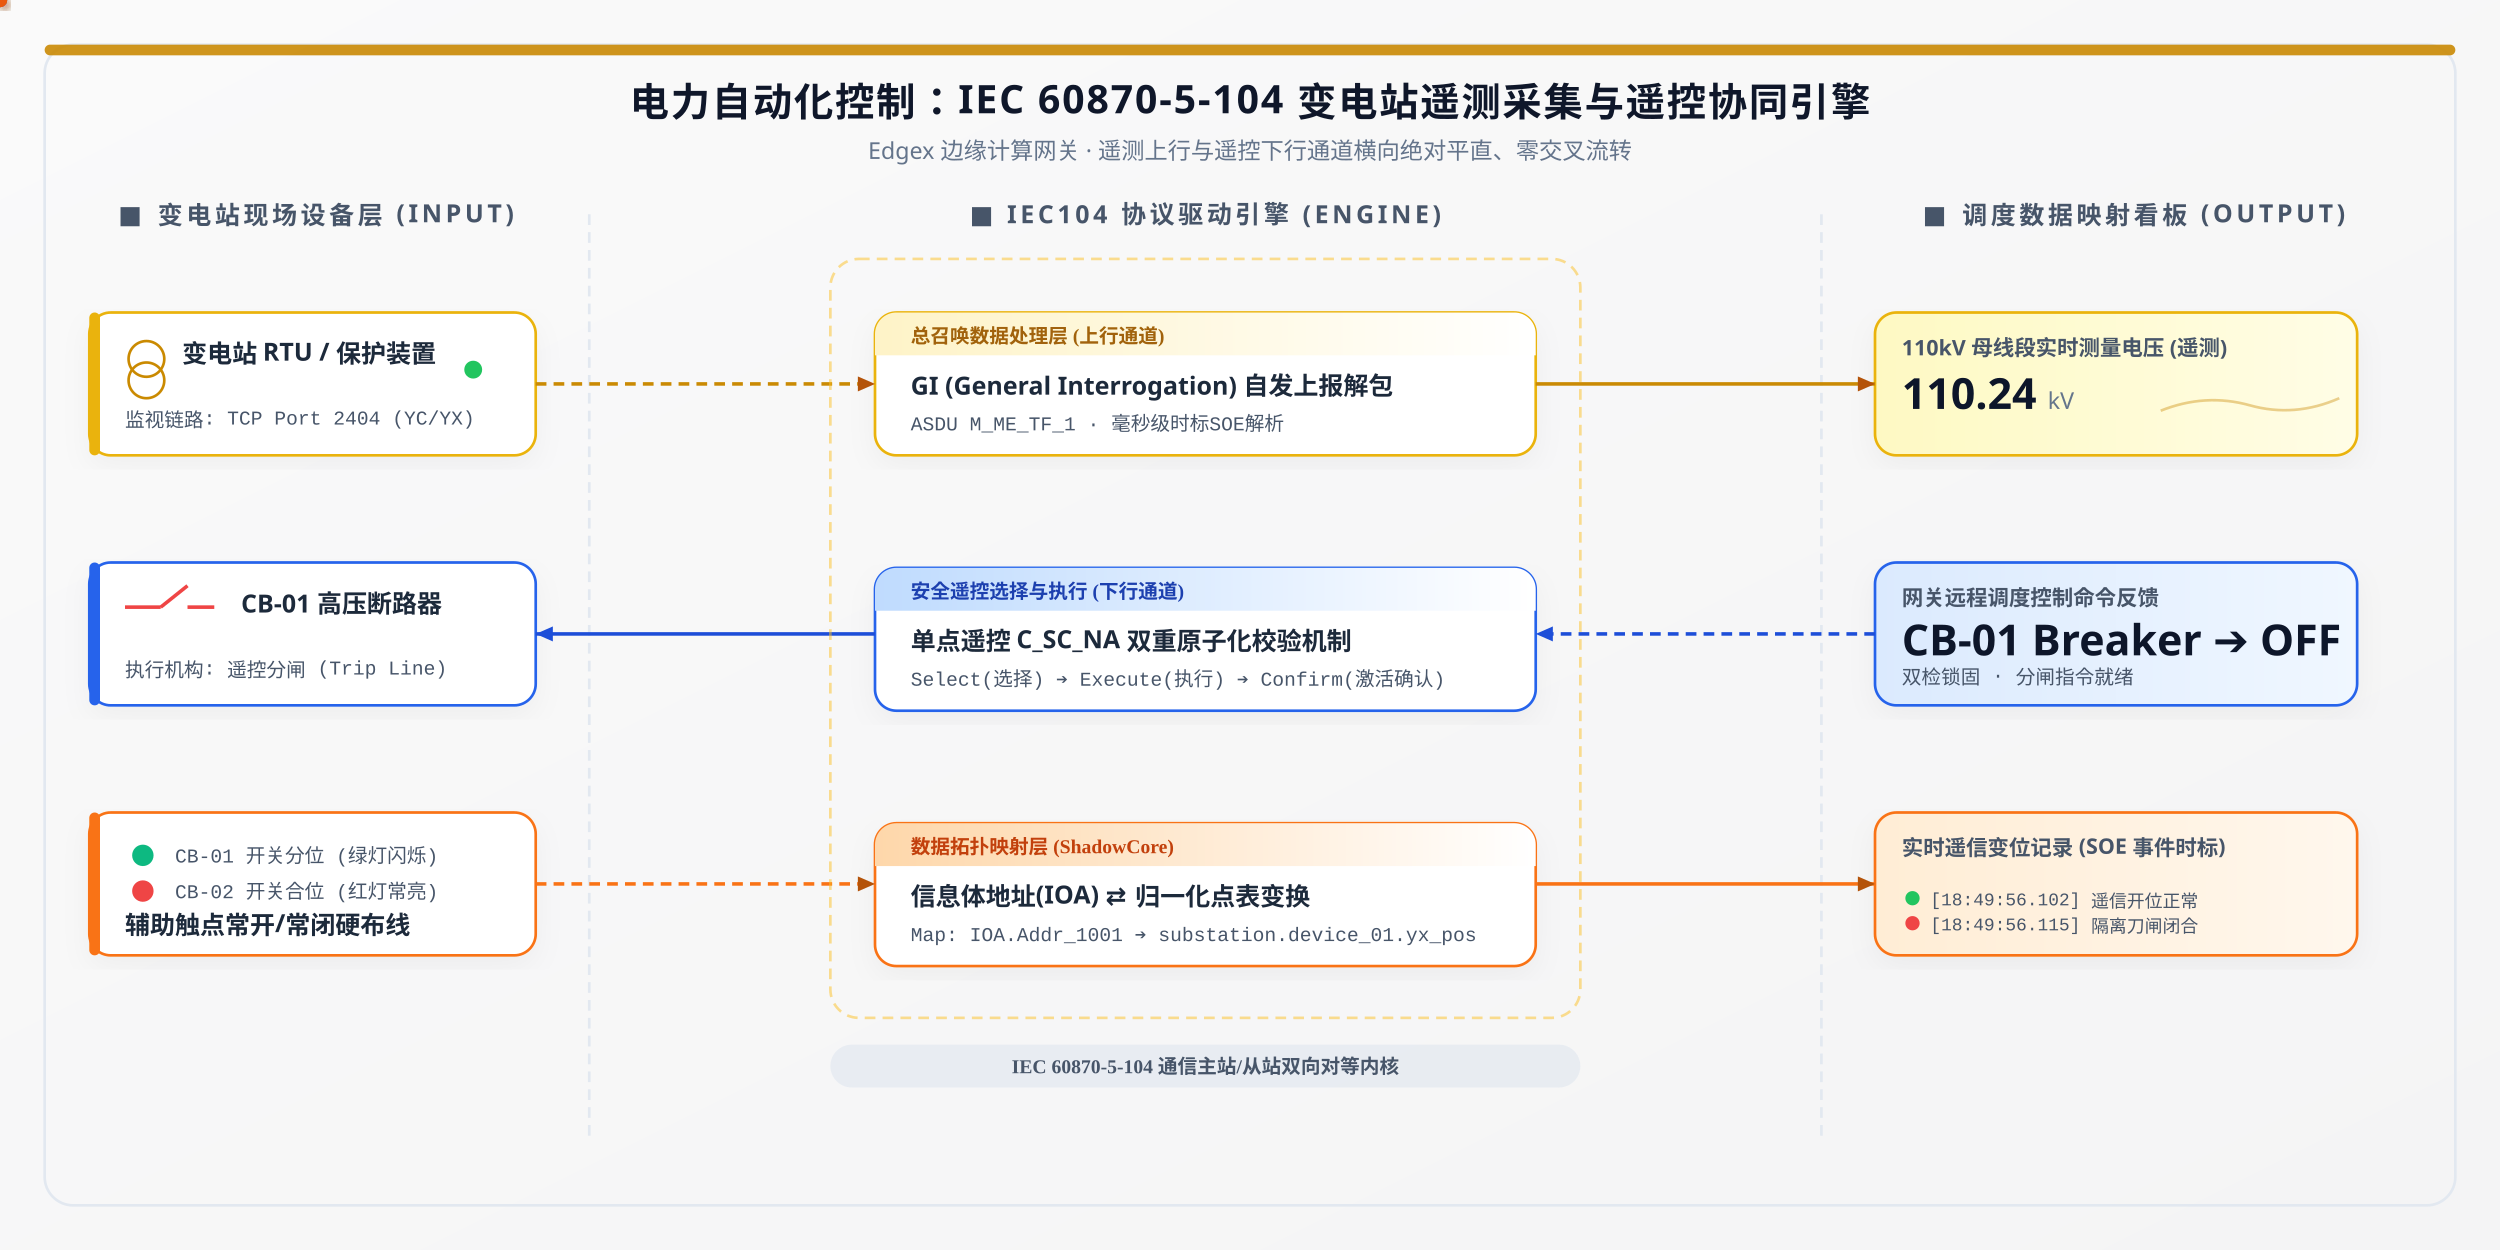
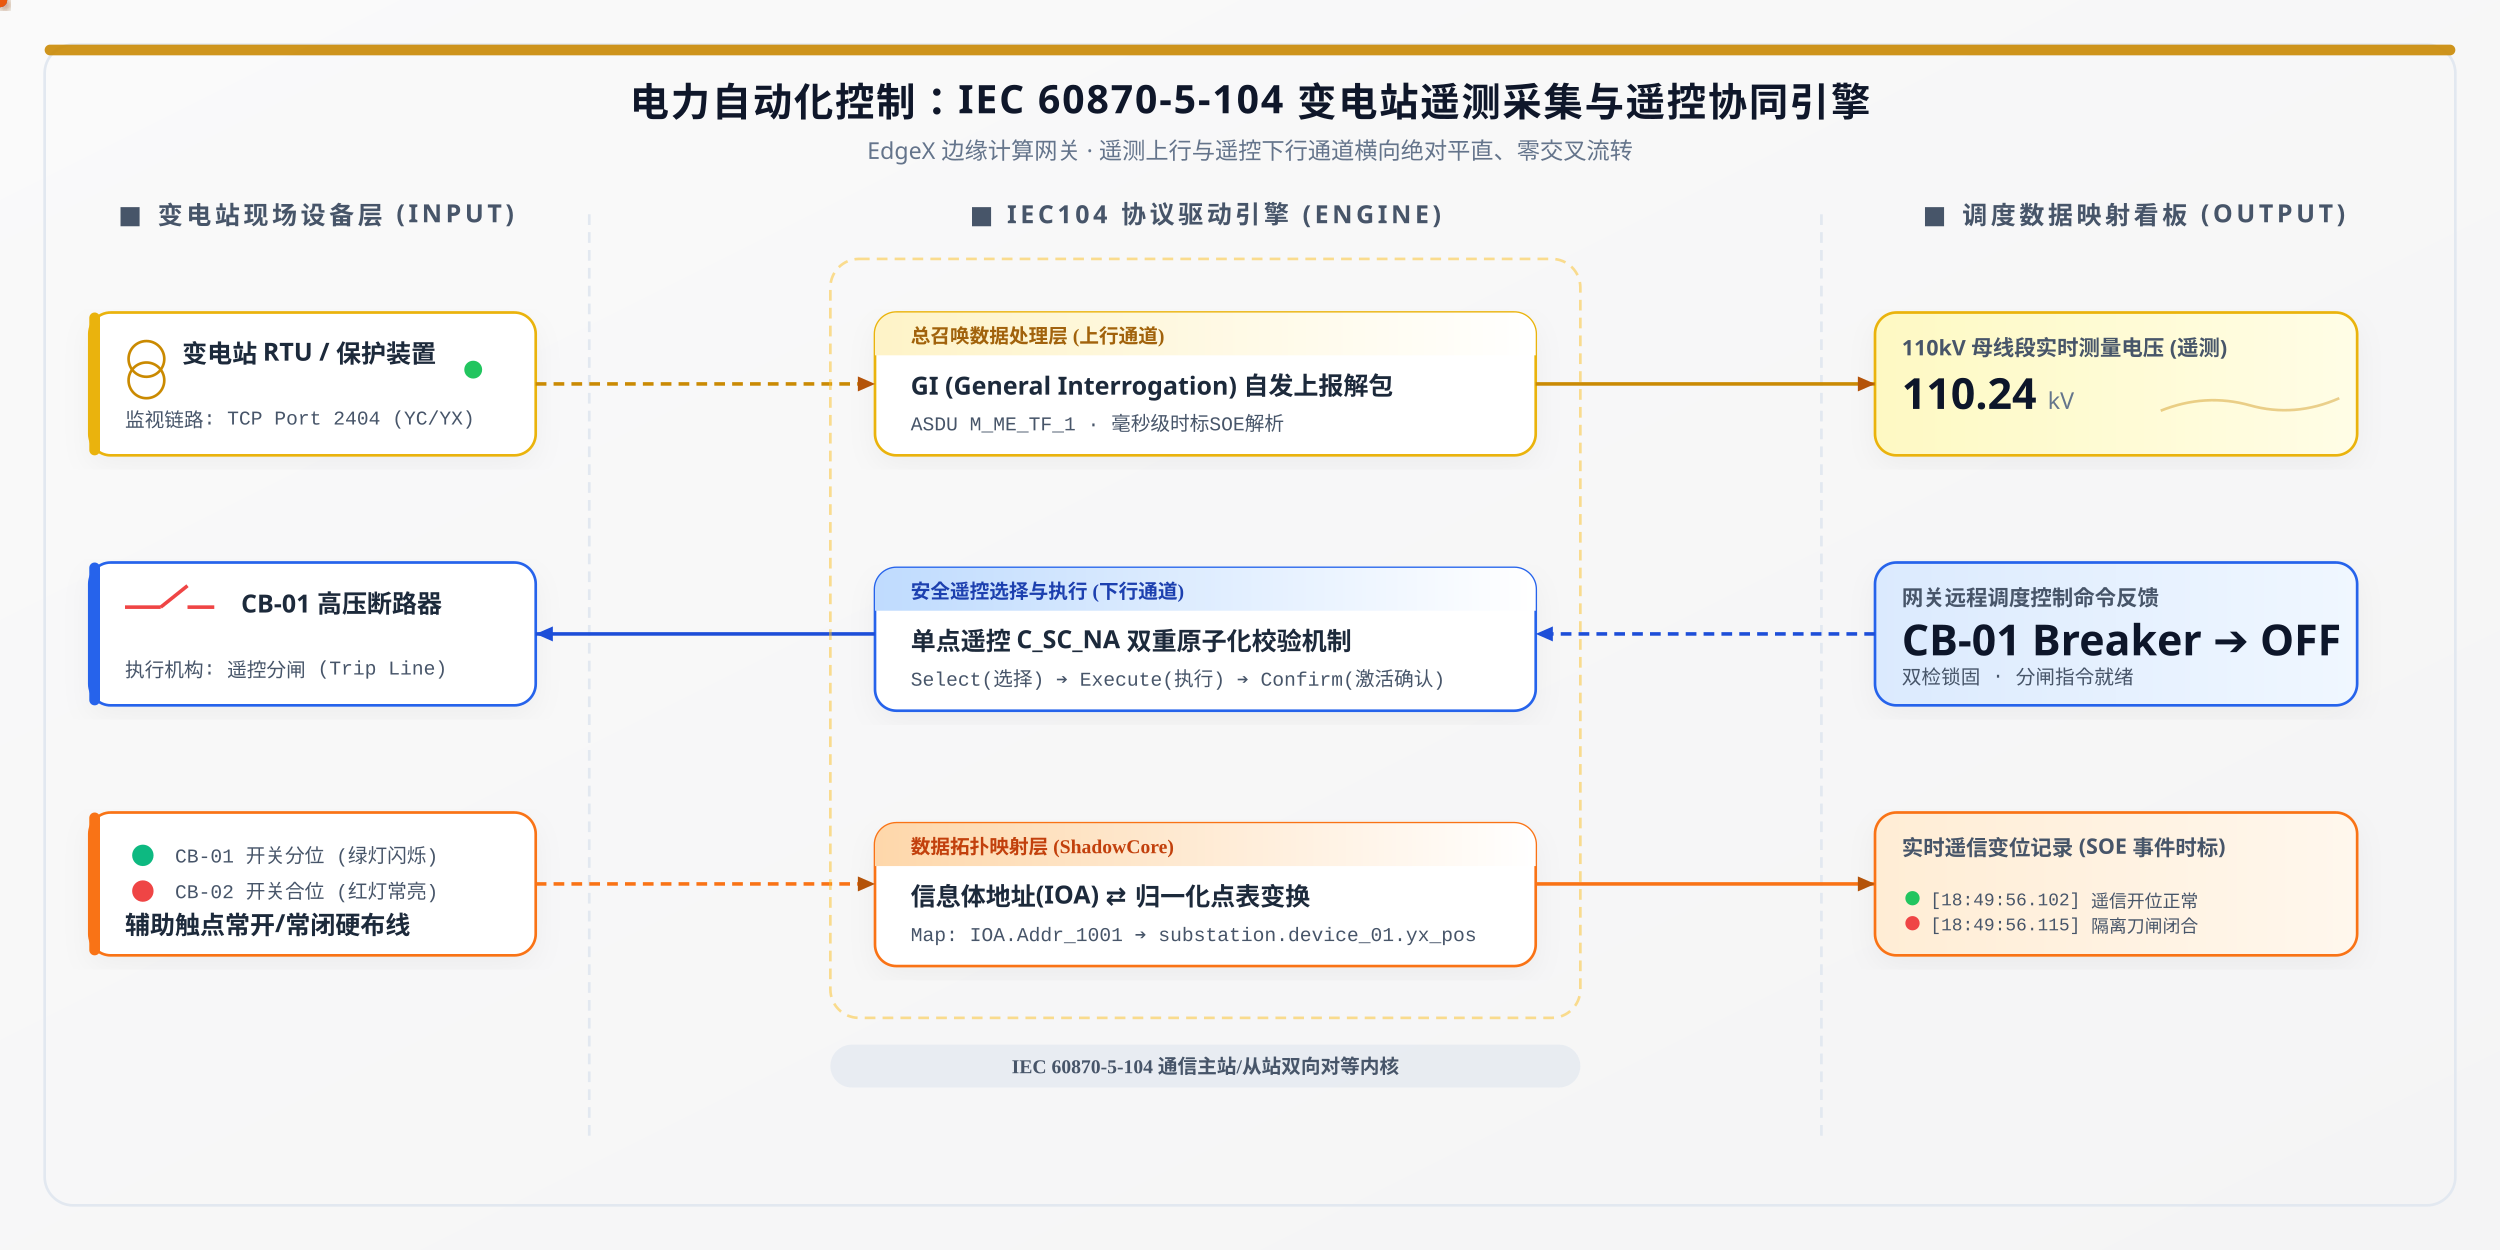
<svg xmlns="http://www.w3.org/2000/svg" width="1400" height="700" viewBox="0 0 1400 700">
  <defs>
    <linearGradient id="pwr_bg" x1="0%" y1="0%" x2="100%" y2="100%">
      <stop offset="0%" stop-color="#fafafa" />
      <stop offset="100%" stop-color="#f4f4f5" />
    </linearGradient>
    <filter id="card_shadow" x="-10%" y="-10%" width="120%" height="120%">
      <feDropShadow dx="0" dy="6" stdDeviation="8" flood-color="#1e293b" flood-opacity="0.04" />
    </filter>
    <filter id="glow_yellow" x="-20%" y="-20%" width="140%" height="140%">
      <feGaussianBlur stdDeviation="3" result="blur" />
      <feComposite in="SourceGraphic" in2="blur" operator="over" />
    </filter>
    <filter id="glow_blue" x="-20%" y="-20%" width="140%" height="140%">
      <feGaussianBlur stdDeviation="3" result="blur" />
      <feComposite in="SourceGraphic" in2="blur" operator="over" />
    </filter>
    <clipPath id="clip_layer_up">
      <rect width="370" height="80" rx="12" />
    </clipPath>
    <clipPath id="clip_layer_down">
      <rect width="370" height="80" rx="12" />
    </clipPath>
    <clipPath id="clip_layer_map">
      <rect width="370" height="80" rx="12" />
    </clipPath>
    <linearGradient id="grad_yellow" x1="0" y1="0" x2="1" y2="0">
      <stop offset="0%" stop-color="#fef9c3" />
      <stop offset="100%" stop-color="#fffde6" />
    </linearGradient>
    <linearGradient id="grad_blue" x1="0" y1="0" x2="1" y2="0">
      <stop offset="0%" stop-color="#dbeafe" />
      <stop offset="100%" stop-color="#f0f7ff" />
    </linearGradient>
    <linearGradient id="grad_orange" x1="0" y1="0" x2="1" y2="0">
      <stop offset="0%" stop-color="#ffedd5" />
      <stop offset="100%" stop-color="#fff7ed" />
    </linearGradient>
    <linearGradient id="title_yellow" x1="0" y1="0" x2="1" y2="0">
      <stop offset="0%" stop-color="#fef3c7" />
      <stop offset="100%" stop-color="#ffffff" />
    </linearGradient>
    <linearGradient id="title_blue" x1="0" y1="0" x2="1" y2="0">
      <stop offset="0%" stop-color="#bfdbfe" />
      <stop offset="100%" stop-color="#ffffff" />
    </linearGradient>
    <linearGradient id="title_orange" x1="0" y1="0" x2="1" y2="0">
      <stop offset="0%" stop-color="#fed7aa" />
      <stop offset="100%" stop-color="#ffffff" />
    </linearGradient>
    <marker id="arrow_yellow" viewBox="0 0 10 10" refX="8" refY="5" markerWidth="6" markerHeight="6" orient="auto">
      <path d="M0 1.5 L8 5 L0 8.5 Z" fill="#b45309" />
    </marker>
    <marker id="arrow_blue" viewBox="0 0 10 10" refX="8" refY="5" markerWidth="6" markerHeight="6" orient="auto">
      <path d="M0 1.5 L8 5 L0 8.5 Z" fill="#1d4ed8" />
    </marker>
    <style>
      .main-title { fill:#0f172a; font-family:'Segoe UI','Microsoft YaHei',sans-serif; font-weight:800; font-size:22px; letter-spacing:1px; }
      .section-subtitle { fill:#64748b; font-family:'Segoe UI','Microsoft YaHei',sans-serif; font-size:13px; font-weight:400; }
      .section-title { fill:#475569; font-family:'Segoe UI','Microsoft YaHei',sans-serif; font-weight:700; font-size:14px; letter-spacing:2px; }
      .lbl { fill:#1e293b; font-family:'Segoe UI','Microsoft YaHei',sans-serif; font-size:14px; font-weight:600; }
      .code { fill:#475569; font-family:'Consolas','Courier New',monospace; font-size:11px; }
      .val { fill:#0f172a; font-family:'Segoe UI',sans-serif; font-weight:800; font-size:24px; }
      .unit { fill:#64748b; font-size:13px; font-weight:500; }
      .chart-lbl { fill:#475569; font-family:'Segoe UI','Microsoft YaHei',sans-serif; font-size:12px; font-weight:600; }
      .pulse { animation: blink 1.2s ease-in-out infinite; }
      @keyframes blink { 0%,100%{opacity:1} 50%{opacity:0.4} }
      .dash-line { stroke-dasharray: 6 4; animation: march 1.5s linear infinite; }
      @keyframes march { to { stroke-dashoffset: -20; } }
    </style>
  </defs>
  <rect width="1400" height="700" fill="url(#pwr_bg)" />
  <rect x="25" y="25" width="1350" height="650" rx="16" fill="none" stroke="#e2e8f0" stroke-width="1.5" />
  <rect x="25" y="25" width="1350" height="6" rx="3" fill="#ca8a04" opacity="0.9" />
  <g transform="translate(700, 65)" text-anchor="middle">
    <text class="main-title">电力自动化控制：IEC 60870-5-104 变电站遥测采集与遥控协同引擎</text>
-     <text y="24" class="section-subtitle">Edgex 边缘计算网关 · 遥测上行与遥控下行通道横向绝对平直、零交叉流转</text>
+     <text y="24" class="section-subtitle">EdgeX 边缘计算网关 · 遥测上行与遥控下行通道横向绝对平直、零交叉流转</text>
  </g>
  <line x1="330" y1="120" x2="330" y2="640" stroke="#e2e8f0" stroke-width="1.5" stroke-dasharray="6 4" />
  <line x1="1020" y1="120" x2="1020" y2="640" stroke="#e2e8f0" stroke-width="1.5" stroke-dasharray="6 4" />
  <text x="177" y="125" text-anchor="middle" class="section-title">■ 变电站现场设备层 (INPUT)</text>
  <text x="675" y="125" text-anchor="middle" class="section-title">■ IEC104 协议驱动引擎 (ENGINE)</text>
  <text x="1195" y="125" text-anchor="middle" class="section-title">■ 调度数据映射看板 (OUTPUT)</text>
  <g transform="translate(50, 175)" filter="url(#card_shadow)">
    <rect width="250" height="80" rx="12" fill="#ffffff" stroke="#eab308" stroke-width="1.5" />
    <rect width="6" height="80" rx="3" fill="#eab308" />
    <g transform="translate(20, 14)">
      <circle cx="12" cy="12" r="10" fill="none" stroke="#ca8a04" stroke-width="1.5" />
      <circle cx="12" cy="24" r="10" fill="none" stroke="#ca8a04" stroke-width="1.5" />
      <circle cx="195" cy="18" r="5" fill="#22c55e" class="pulse" />
    </g>
    <text x="52" y="28" class="lbl">变电站 RTU / 保护装置</text>
    <text x="20" y="64" class="code">监视链路: TCP Port 2404 (YC/YX)</text>
  </g>
  <g transform="translate(490, 175)" filter="url(#card_shadow)">
    <rect width="370" height="80" rx="12" fill="#ffffff" stroke="#eab308" stroke-width="1.5" />
    <g clip-path="url(#clip_layer_up)">
      <rect width="370" height="24" fill="url(#title_yellow)" />
    </g>
    <text x="20" y="17" style="font-size:11px; font-weight:700; fill:#a16207;">总召唤数据处理层 (上行通道)</text>
    <text x="20" y="46" class="lbl">GI (General Interrogation) 自发上报解包</text>
    <text x="20" y="66" class="code">ASDU M_ME_TF_1 · 毫秒级时标SOE解析</text>
  </g>
  <g transform="translate(1050, 175)" filter="url(#card_shadow)">
    <rect width="270" height="80" rx="12" fill="url(#grad_yellow)" stroke="#eab308" stroke-width="1.5" />
    <text x="15" y="24" class="chart-lbl">110kV 母线段实时测量电压 (遥测)</text>
    <text x="15" y="54" class="val" fill="#a16207">110.24 <tspan class="unit">kV</tspan>
    </text>
    <path d="M160 55 Q185 45 210 52 T260 48" fill="none" stroke="#ca8a04" stroke-width="1.5" opacity="0.4" />
  </g>
  <path d="M 300 215 H 490" stroke="#ca8a04" stroke-width="2" marker-end="url(#arrow_yellow)" class="dash-line" />
  <path d="M 860 215 H 1050" stroke="#ca8a04" stroke-width="2" marker-end="url(#arrow_yellow)" />
  <g transform="translate(50, 315)" filter="url(#card_shadow)">
    <rect width="250" height="80" rx="12" fill="#ffffff" stroke="#2563eb" stroke-width="1.5" />
    <rect width="6" height="80" rx="3" fill="#2563eb" />
    <g transform="translate(20, 15)">
      <path d="M0 10 H 20 M 20 10 L 35 -2 M 35 10 H 50" fill="none" stroke="#ef4444" stroke-width="2" />
    </g>
    <text x="85" y="28" class="lbl">CB-01 高压断路器</text>
    <text x="20" y="64" class="code">执行机构: 遥控分闸 (Trip Line)</text>
  </g>
  <g transform="translate(490, 318)" filter="url(#card_shadow)">
    <rect width="370" height="80" rx="12" fill="#ffffff" stroke="#2563eb" stroke-width="1.5" />
    <g clip-path="url(#clip_layer_down)">
      <rect width="370" height="24" fill="url(#title_blue)" />
    </g>
    <text x="20" y="17" style="font-size:11px; font-weight:700; fill:#1e40af;">安全遥控选择与执行 (下行通道)</text>
    <text x="20" y="46" class="lbl">单点遥控 C_SC_NA 双重原子化校验机制</text>
    <text x="20" y="66" class="code">Select(选择) ➔ Execute(执行) ➔ Confirm(激活确认)</text>
  </g>
  <g transform="translate(1050, 315)" filter="url(#card_shadow)">
    <rect width="270" height="80" rx="12" fill="url(#grad_blue)" stroke="#2563eb" stroke-width="1.5" />
    <text x="15" y="24" class="chart-lbl">网关远程调度控制命令反馈</text>
    <text x="15" y="52" class="val" fill="#1d4ed8" font-size="16px">CB-01 Breaker ➔ OFF</text>
    <text x="15" y="68" class="code" fill="#2563eb">双检锁固 · 分闸指令就绪</text>
  </g>
  <path d="M 1050 355 H 860" stroke="#1d4ed8" stroke-width="2" marker-end="url(#arrow_blue)" class="dash-line" />
  <path d="M 490 355 H 300" stroke="#1d4ed8" stroke-width="2" marker-end="url(#arrow_blue)" />
  <g transform="translate(50, 455)" filter="url(#card_shadow)">
    <rect width="250" height="80" rx="12" fill="#ffffff" stroke="#f97316" stroke-width="1.5" />
    <rect width="6" height="80" rx="3" fill="#f97316" />
    <circle cx="30" cy="24" r="6" fill="#10b981" />
    <circle cx="30" cy="44" r="6" fill="#ef4444" />
    <text x="48" y="28" class="code">CB-01 开关分位 (绿灯闪烁)</text>
    <text x="48" y="48" class="code">CB-02 开关合位 (红灯常亮)</text>
    <text x="20" y="68" class="lbl">辅助触点常开/常闭硬布线</text>
  </g>
  <g transform="translate(490, 461)" filter="url(#card_shadow)">
    <rect width="370" height="80" rx="12" fill="#ffffff" stroke="#f97316" stroke-width="1.5" />
    <g clip-path="url(#clip_layer_map)">
      <rect width="370" height="24" fill="url(#title_orange)" />
    </g>
    <text x="20" y="17" style="font-size:11px; font-weight:700; fill:#c2410c;">数据拓扑映射层 (ShadowCore)</text>
    <text x="20" y="46" class="lbl">信息体地址(IOA) ⇄ 归一化点表变换</text>
    <text x="20" y="66" class="code">Map: IOA.Addr_1001 ➔ substation.device_01.yx_pos</text>
  </g>
  <g transform="translate(1050, 455)" filter="url(#card_shadow)">
    <rect width="270" height="80" rx="12" fill="url(#grad_orange)" stroke="#f97316" stroke-width="1.5" />
    <text x="15" y="24" class="chart-lbl">实时遥信变位记录 (SOE 事件时标)</text>
    <g transform="translate(15, 38)">
      <circle cx="6" cy="10" r="4" fill="#22c55e" />
      <text x="16" y="14" class="code" style="font-size:10px;">[18:49:56.102] 遥信开位正常</text>
      <circle cx="6" cy="24" r="4" fill="#ef4444" />
      <text x="16" y="28" class="code" style="font-size:10px;">[18:49:56.115] 隔离刀闸闭合</text>
    </g>
  </g>
  <path d="M 300 495 H 490" stroke="#f97316" stroke-width="2" marker-end="url(#arrow_yellow)" class="dash-line" />
  <path d="M 860 495 H 1050" stroke="#f97316" stroke-width="2" marker-end="url(#arrow_yellow)" />
  <rect x="465" y="145" width="420" height="425" rx="16" fill="none" stroke="#fbbf24" stroke-width="1.5" stroke-dasharray="6 4" opacity="0.5" />
  <rect x="465" y="585" width="420" height="24" rx="12" fill="#e2e8f0" opacity="0.7" />
  <text x="675" y="601" text-anchor="middle" style="font-size:11px; fill:#475569; font-weight:700;">IEC 60870-5-104 通信主站/从站双向对等内核</text>
  <circle r="4" fill="#ca8a04" filter="url(#glow_yellow)">
    <animateMotion dur="1.4s" repeatCount="indefinite" path="M 300 215 H 490" />
  </circle>
  <circle r="4" fill="#eab308" filter="url(#glow_yellow)">
    <animateMotion dur="1.1s" repeatCount="indefinite" path="M 860 215 H 1050" />
  </circle>
  <circle r="4" fill="#1d4ed8" filter="url(#glow_blue)">
    <animateMotion dur="1.5s" repeatCount="indefinite" path="M 1050 355 H 860" />
  </circle>
  <circle r="4" fill="#3b82f6" filter="url(#glow_blue)">
    <animateMotion dur="1.2s" repeatCount="indefinite" path="M 490 355 H 300" />
  </circle>
  <circle r="4" fill="#f97316" filter="url(#glow_yellow)">
    <animateMotion dur="1.6s" repeatCount="indefinite" path="M 300 495 H 490" />
  </circle>
  <circle r="4" fill="#ea580c" filter="url(#glow_yellow)">
    <animateMotion dur="1.3s" repeatCount="indefinite" path="M 860 495 H 1050" />
  </circle>
</svg>
